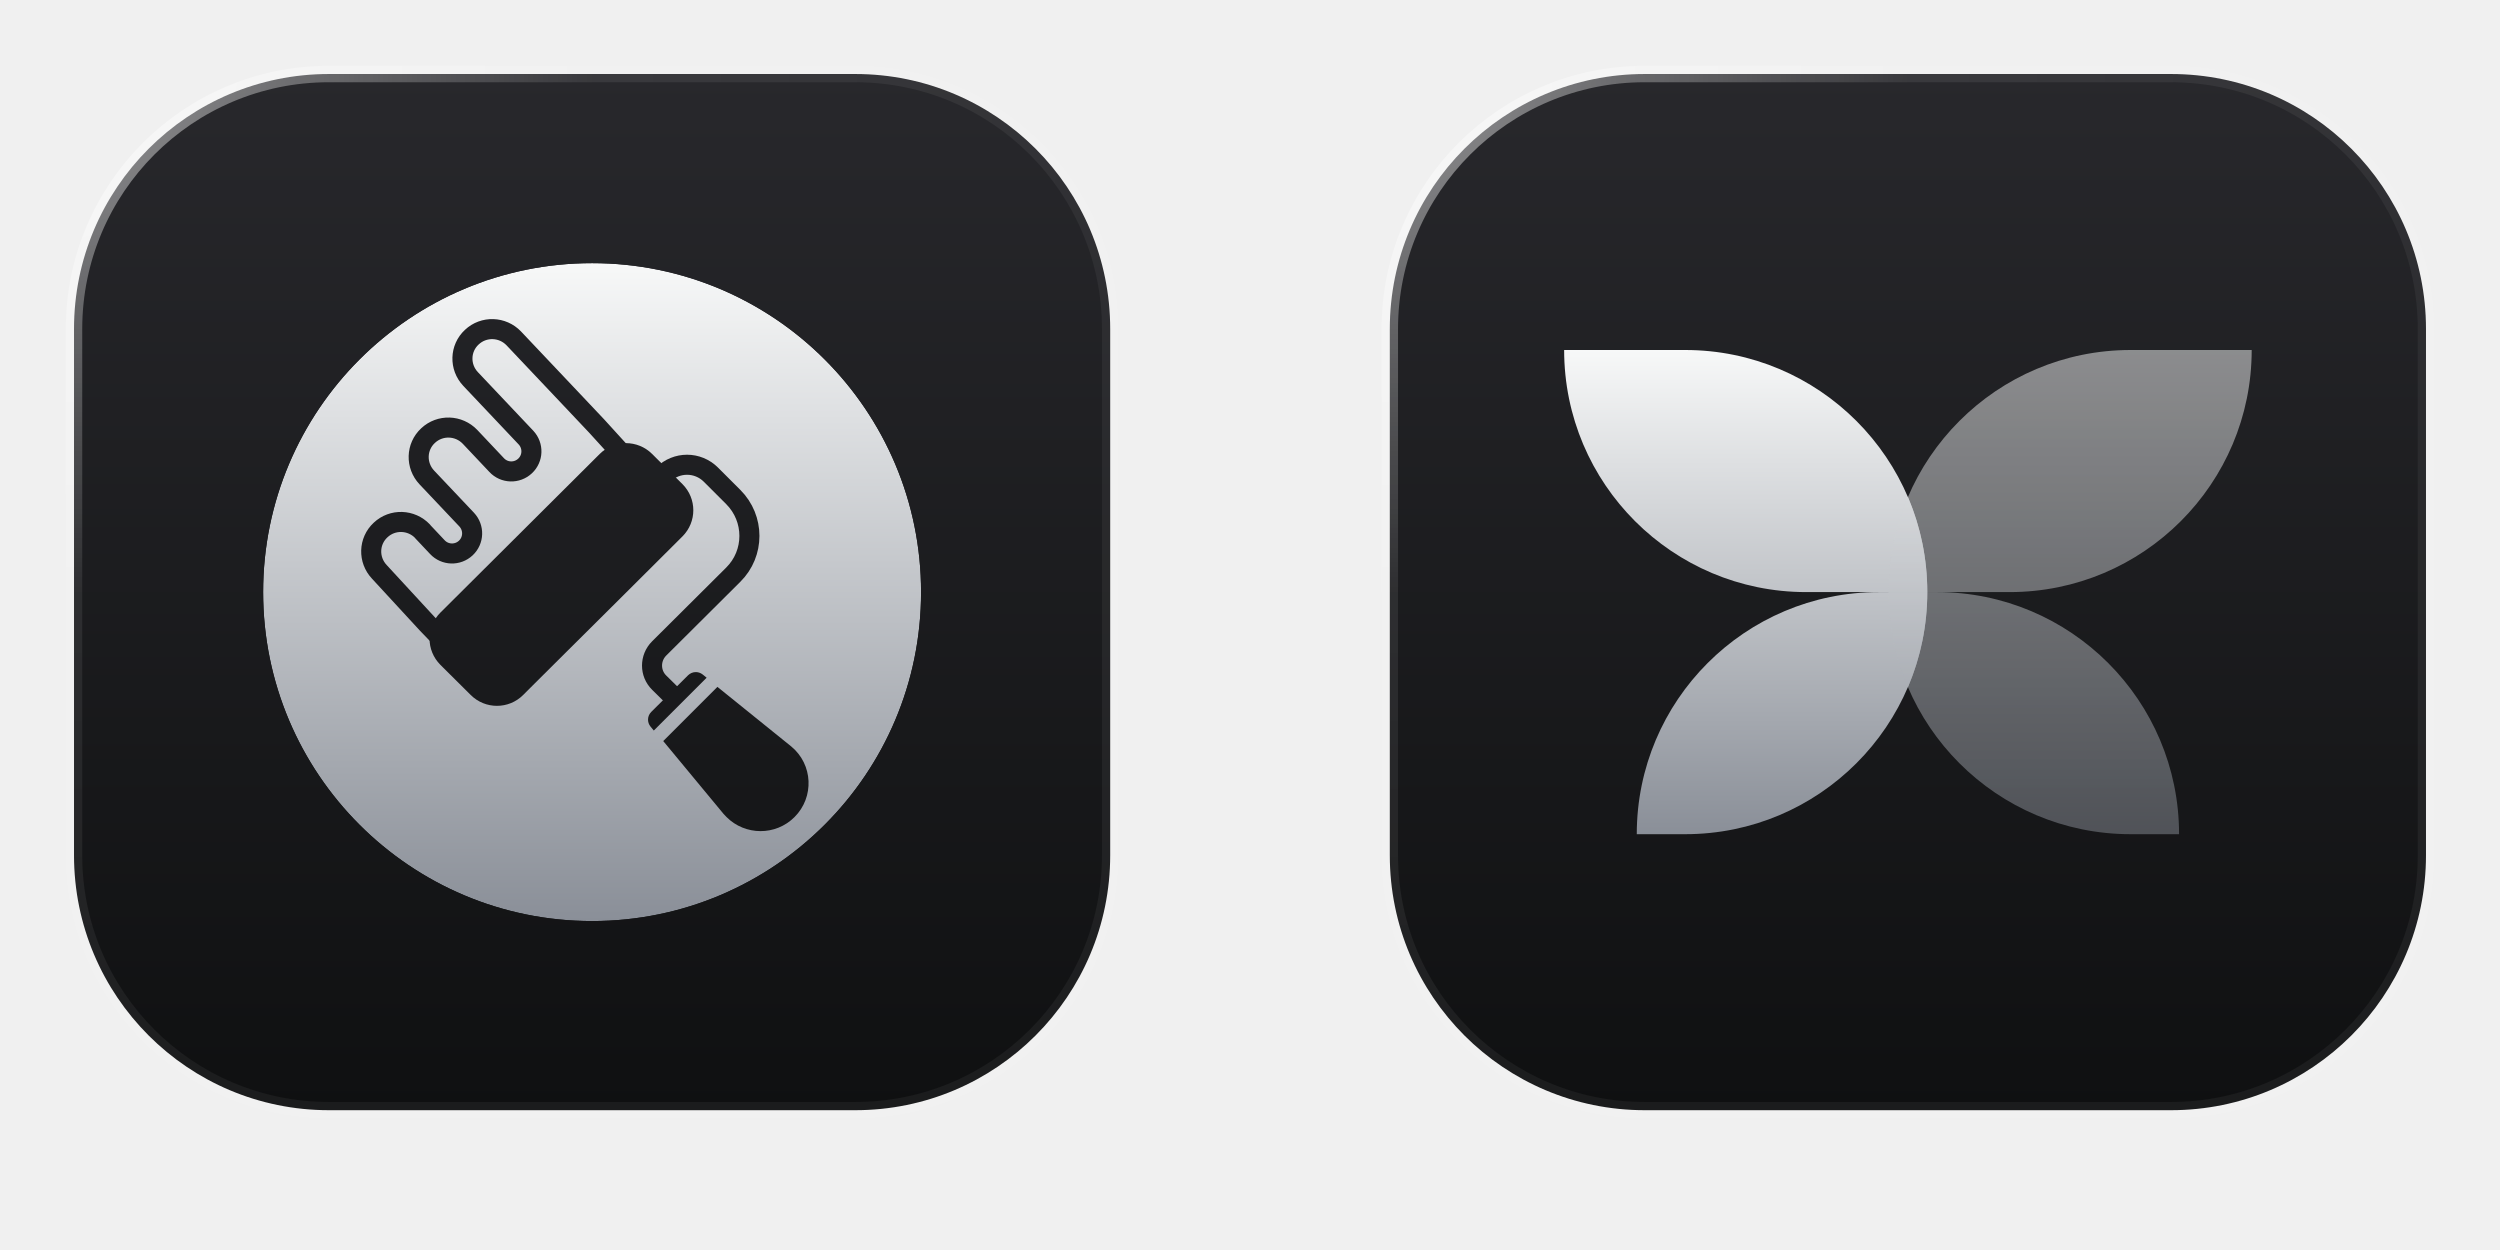
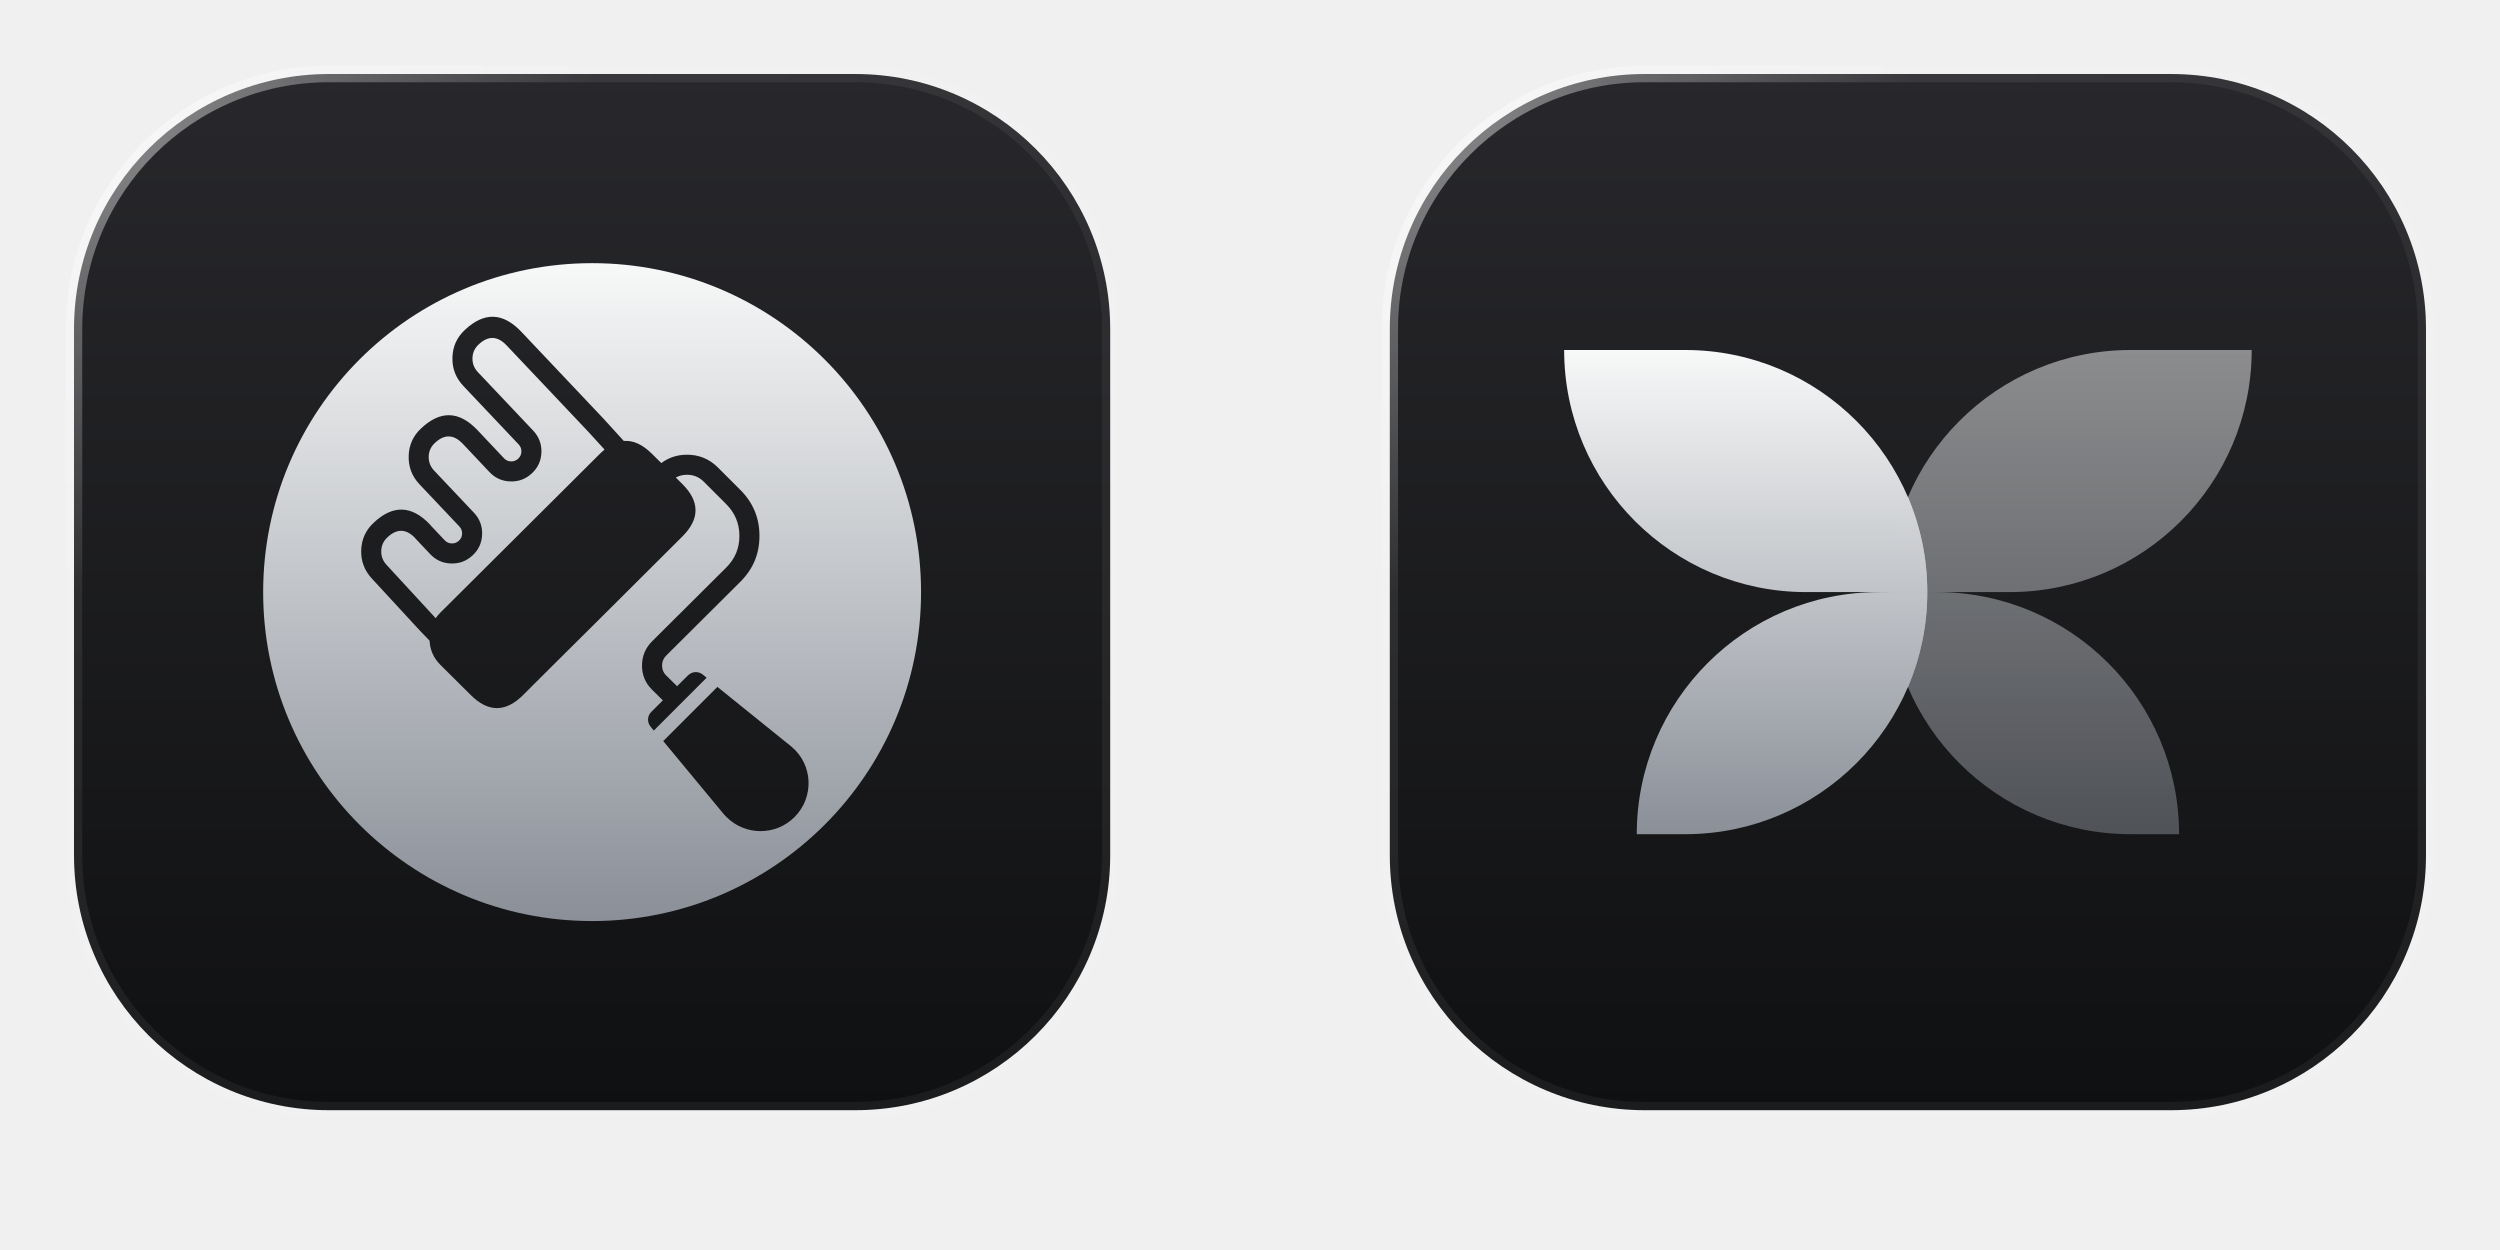
<svg xmlns="http://www.w3.org/2000/svg" width="152" height="76" viewBox="0 0 152 76" fill="none" role="img" aria-label="Renovate to Changesets">
  <style>
    @media (prefers-reduced-motion: reduce) {
      .sheen {
        display: none;
      }
    }
  </style>
  <defs>
    <linearGradient id="tile-fill" x1="0" y1="0" x2="0" y2="1">
      <stop stop-color="#28282C" />
      <stop offset="1" stop-color="#0F1011" />
    </linearGradient>
    <radialGradient id="tile-border" cx="0" cy="0" r="1">
      <stop stop-color="#FFFFFF" stop-opacity="0.5" />
      <stop offset="0.5" stop-color="#FFFFFF" stop-opacity="0.08" />
      <stop offset="1" stop-color="#FFFFFF" stop-opacity="0.05" />
    </radialGradient>
    <linearGradient id="sheen" x1="-40" y1="0" x2="0" y2="20" gradientUnits="userSpaceOnUse">
      <stop stop-color="#FFFFFF" stop-opacity="0" />
      <stop offset="0.5" stop-color="#FFFFFF" stop-opacity="0.45" />
      <stop offset="1" stop-color="#FFFFFF" stop-opacity="0" />
-       <animateTransform attributeName="gradientTransform" type="translate" values="0 0;232 0;232 0" keyTimes="0;0.6;1" calcMode="spline" keySplines="0.4 0 0.2 1;0 0 1 1" dur="5.333s" repeatCount="indefinite" />
+       <animate attributeName="x1" values="-40;192;192" keyTimes="0;0.6;1" calcMode="spline" keySplines="0.4 0 0.2 1;0 0 1 1" dur="5.333s" repeatCount="indefinite" />
+       <animate attributeName="x2" values="0;232;232" keyTimes="0;0.6;1" calcMode="spline" keySplines="0.4 0 0.2 1;0 0 1 1" dur="5.333s" repeatCount="indefinite" />
    </linearGradient>
    <linearGradient id="renovate-fill" x1="0" y1="0" x2="0" y2="32" gradientUnits="userSpaceOnUse">
      <stop stop-color="#F7F8F8" />
      <stop offset="1" stop-color="#8A8F98" />
    </linearGradient>
    <linearGradient id="changesets-fill" x1="0" y1="0" x2="0" y2="92" gradientUnits="userSpaceOnUse">
      <stop stop-color="#F7F8F8" />
      <stop offset="1" stop-color="#8A8F98" />
    </linearGradient>
-     <mask id="renovate-roller">
-       <circle cx="16" cy="16" r="16" fill="#FFFFFF" />
-       <g stroke="#000000" stroke-linecap="round" stroke-linejoin="round" transform="translate(1.71 1.435) scale(0.8864)">
-         <path d="M6.818 13.093C6.199 12.444 5.172 12.405 4.514 13.025C3.855 13.635 3.826 14.661 4.446 15.32L7.07 18.166L7.612 18.728L17.749 8.833L16.374 7.322L14.883 5.744L11.824 2.51C11.204 1.862 10.178 1.823 9.519 2.443C8.861 3.053 8.832 4.079 9.452 4.737L12.492 7.952C12.908 8.397 12.889 9.094 12.443 9.51C11.998 9.927 11.301 9.907 10.885 9.462L9.423 7.913C8.803 7.264 7.777 7.226 7.118 7.845C6.46 8.455 6.431 9.481 7.051 10.14L9.239 12.454C9.655 12.899 9.636 13.596 9.19 14.013C8.745 14.429 8.048 14.41 7.631 13.964L6.818 13.102" stroke-width="1.1" />
-         <path d="M20.024 9.985C20.383 9.627 20.857 9.443 21.332 9.443C21.806 9.443 22.28 9.627 22.639 9.985L23.868 11.214C25.049 12.396 25.049 14.303 23.868 15.475L19.802 19.522C19.279 20.044 19.279 20.887 19.802 21.4L20.46 22.049" stroke-width="1.1" />
-         <path d="M12.25 13.645L8.058 17.818C7.409 18.466 7.409 19.512 8.058 20.161L8.222 20.325L9.723 21.816C10.372 22.465 11.427 22.465 12.076 21.816L12.686 21.206L14.535 19.367L15.813 18.098L17.875 16.046L20.819 13.112C21.467 12.463 21.467 11.418 20.819 10.769L19.153 9.113C18.505 8.465 17.449 8.465 16.8 9.113L12.25 13.645Z" fill="#000000" stroke-width="0.74" />
-         <path d="M19.511 24.024L22.406 21.129L22.193 20.955C21.951 20.761 21.612 20.78 21.39 20.993L19.366 23.007C19.143 23.23 19.134 23.578 19.327 23.811L19.502 24.024H19.511Z" fill="#000000" stroke="none" />
-         <path d="M27.053 24.905L22.997 21.632L20.024 24.605L23.335 28.603C23.384 28.661 23.442 28.719 23.5 28.777C24.517 29.794 26.192 29.814 27.228 28.777C28.322 27.683 28.244 25.892 27.053 24.905Z" fill="#000000" stroke="none" />
-       </g>
-     </mask>
  </defs>
  <rect x="4.5" y="4.5" width="63" height="63" rx="15.5" fill="url(#tile-fill)" stroke="url(#tile-border)" />
  <rect class="sheen" x="4.5" y="4.5" width="63" height="63" rx="15.5" fill="url(#sheen)" fill-opacity="0.1" stroke="url(#sheen)" />
  <g transform="translate(16 16) scale(1.25)">
-     <circle cx="16" cy="16" r="16" fill="url(#renovate-fill)" mask="url(#renovate-roller)" />
+     <path d="M16 0C24.837 0 32 7.163 32 16C32 24.837 24.837 32 16 32C7.163 32 0 24.837 0 16C0 7.163 7.163 0 16 0ZM8.831 13.48L8.156 12.765Q8.145 12.749 8.132 12.733Q8.12 12.718 8.106 12.704Q6.775 11.31 5.377 12.625Q4.792 13.167 4.769 13.967Q4.746 14.764 5.296 15.349L7.618 17.868Q7.622 17.872 7.626 17.876L8.095 18.362Q8.127 19.044 8.62 19.537L8.766 19.683L10.097 21.006Q11.371 22.28 12.646 21.005L13.186 20.464L14.825 18.834L15.958 17.71L17.786 15.89L20.395 13.29Q21.666 12.019 20.395 10.749L20.072 10.427Q20.318 10.293 20.618 10.293Q21.094 10.293 21.432 10.63L22.522 11.72Q23.165 12.363 23.165 13.267Q23.165 14.17 22.524 14.805L18.918 18.393Q18.427 18.885 18.427 19.575Q18.427 20.267 18.921 20.752L19.442 21.265L18.876 21.829C18.679 22.026 18.67 22.335 18.842 22.541L18.996 22.73L19.005 22.73L21.571 20.164L21.382 20.009C21.168 19.838 20.867 19.855 20.67 20.044L20.133 20.577L19.604 20.056Q19.402 19.858 19.402 19.575Q19.402 19.288 19.606 19.085L23.21 15.498Q24.14 14.576 24.14 13.267Q24.14 11.959 23.212 11.031L22.122 9.941Q21.498 9.317 20.618 9.317Q19.908 9.317 19.365 9.724L18.919 9.281Q18.23 8.592 17.541 8.648L16.585 7.597L15.257 6.192L12.545 3.325Q11.212 1.93 9.814 3.245Q9.229 3.787 9.206 4.587Q9.183 5.384 9.733 5.968L12.429 8.818Q12.567 8.966 12.56 9.169Q12.554 9.371 12.407 9.509Q12.257 9.649 12.054 9.643Q11.852 9.637 11.714 9.489L10.417 8.114Q9.083 6.718 7.686 8.034Q7.101 8.576 7.078 9.376Q7.054 10.172 7.605 10.757L9.545 12.809Q9.683 12.957 9.677 13.16Q9.671 13.362 9.523 13.5Q9.374 13.64 9.17 13.633Q8.968 13.627 8.831 13.48ZM16.605 9.068L15.864 8.254L14.548 6.861L11.837 3.995Q11.175 3.303 10.482 3.955Q10.192 4.224 10.181 4.615Q10.169 5.009 10.443 5.3L13.137 8.148Q13.553 8.594 13.535 9.199Q13.517 9.806 13.073 10.221Q12.63 10.636 12.025 10.617Q11.417 10.599 11.002 10.155L9.708 8.784Q9.047 8.092 8.354 8.744Q8.064 9.013 8.052 9.404Q8.041 9.798 8.315 10.089L10.253 12.139Q10.67 12.584 10.651 13.189Q10.633 13.797 10.189 14.212Q9.746 14.626 9.141 14.608Q8.533 14.59 8.118 14.146L7.399 13.384Q7.388 13.372 7.377 13.359Q7.367 13.346 7.357 13.333Q6.715 12.705 6.045 13.335Q5.755 13.604 5.744 13.996Q5.732 14.389 6.006 14.68L8.331 17.203L8.394 17.268Q8.492 17.125 8.621 16.996L12.337 13.297L12.337 13.297L16.37 9.281Q16.487 9.164 16.605 9.068ZM22.094 20.61L25.69 23.511C26.746 24.386 26.814 25.974 25.845 26.943C24.926 27.862 23.442 27.845 22.54 26.943C22.489 26.892 22.437 26.841 22.395 26.789L19.46 23.245L22.094 20.61Z" fill="url(#renovate-fill)" fill-rule="evenodd" />
  </g>
  <rect x="84.5" y="4.5" width="63" height="63" rx="15.5" fill="url(#tile-fill)" stroke="url(#tile-border)" />
  <rect class="sheen" x="84.5" y="4.5" width="63" height="63" rx="15.5" fill="url(#sheen)" fill-opacity="0.1" stroke="url(#sheen)" />
  <g transform="translate(95.1 21.28) scale(0.32)" fill="url(#changesets-fill)">
    <path d="M68.997 45.998C68.997 20.594 48.403 0 22.999 0H0C0 25.404 20.594 45.998 45.998 45.998H68.997Z" />
    <path d="M68.997 45.998C68.997 71.402 48.403 91.996 22.999 91.996H13.799C13.799 66.592 34.393 45.998 59.797 45.998L68.997 45.998Z" />
    <path d="M61.637 45.998C61.637 20.594 82.231 0 107.635 0H130.634C130.634 25.404 110.04 45.998 84.636 45.998H61.637Z" fill-opacity="0.5" />
    <path d="M61.637 45.998C61.637 71.402 82.231 91.996 107.635 91.996H116.835C116.835 66.592 96.241 45.998 70.837 45.998L61.637 45.998Z" fill-opacity="0.5" />
    <path d="M65.317 27.94C67.686 33.484 68.997 39.588 68.997 45.998C68.997 52.408 67.686 58.511 65.317 64.055C62.948 58.511 61.637 52.408 61.637 45.998C61.637 39.588 62.948 33.484 65.317 27.94Z" fill-opacity="0.75" />
  </g>
</svg>
